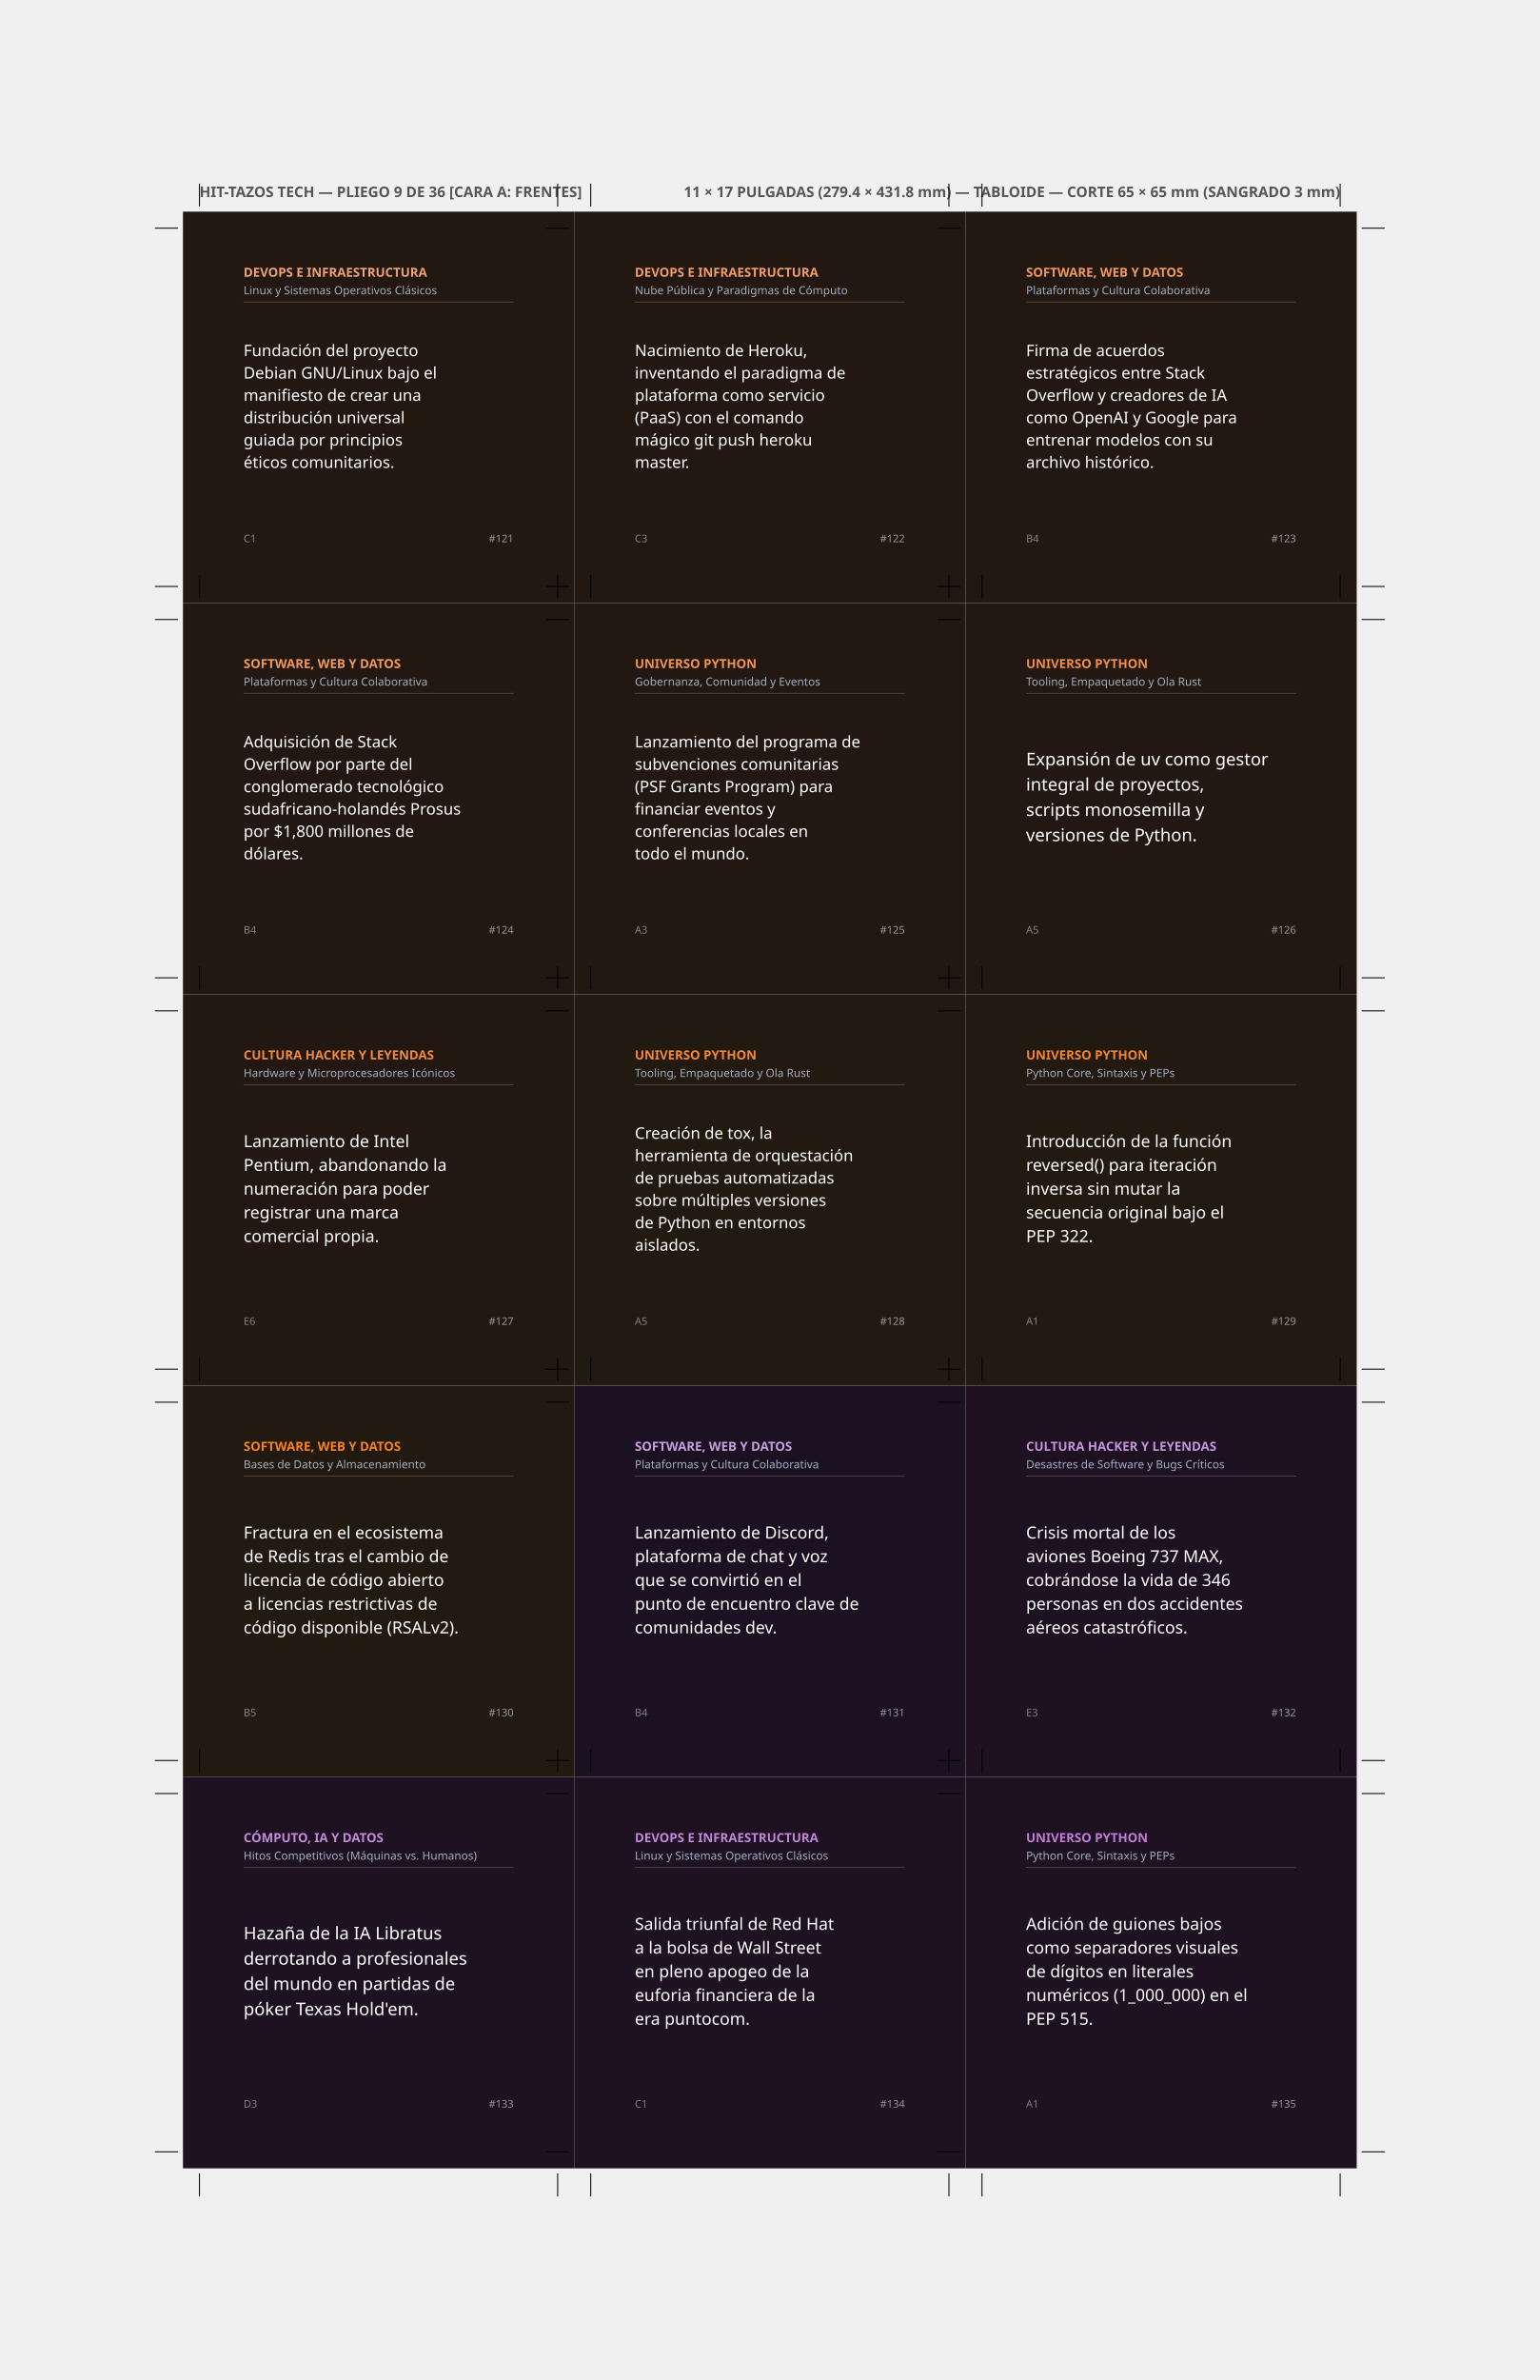
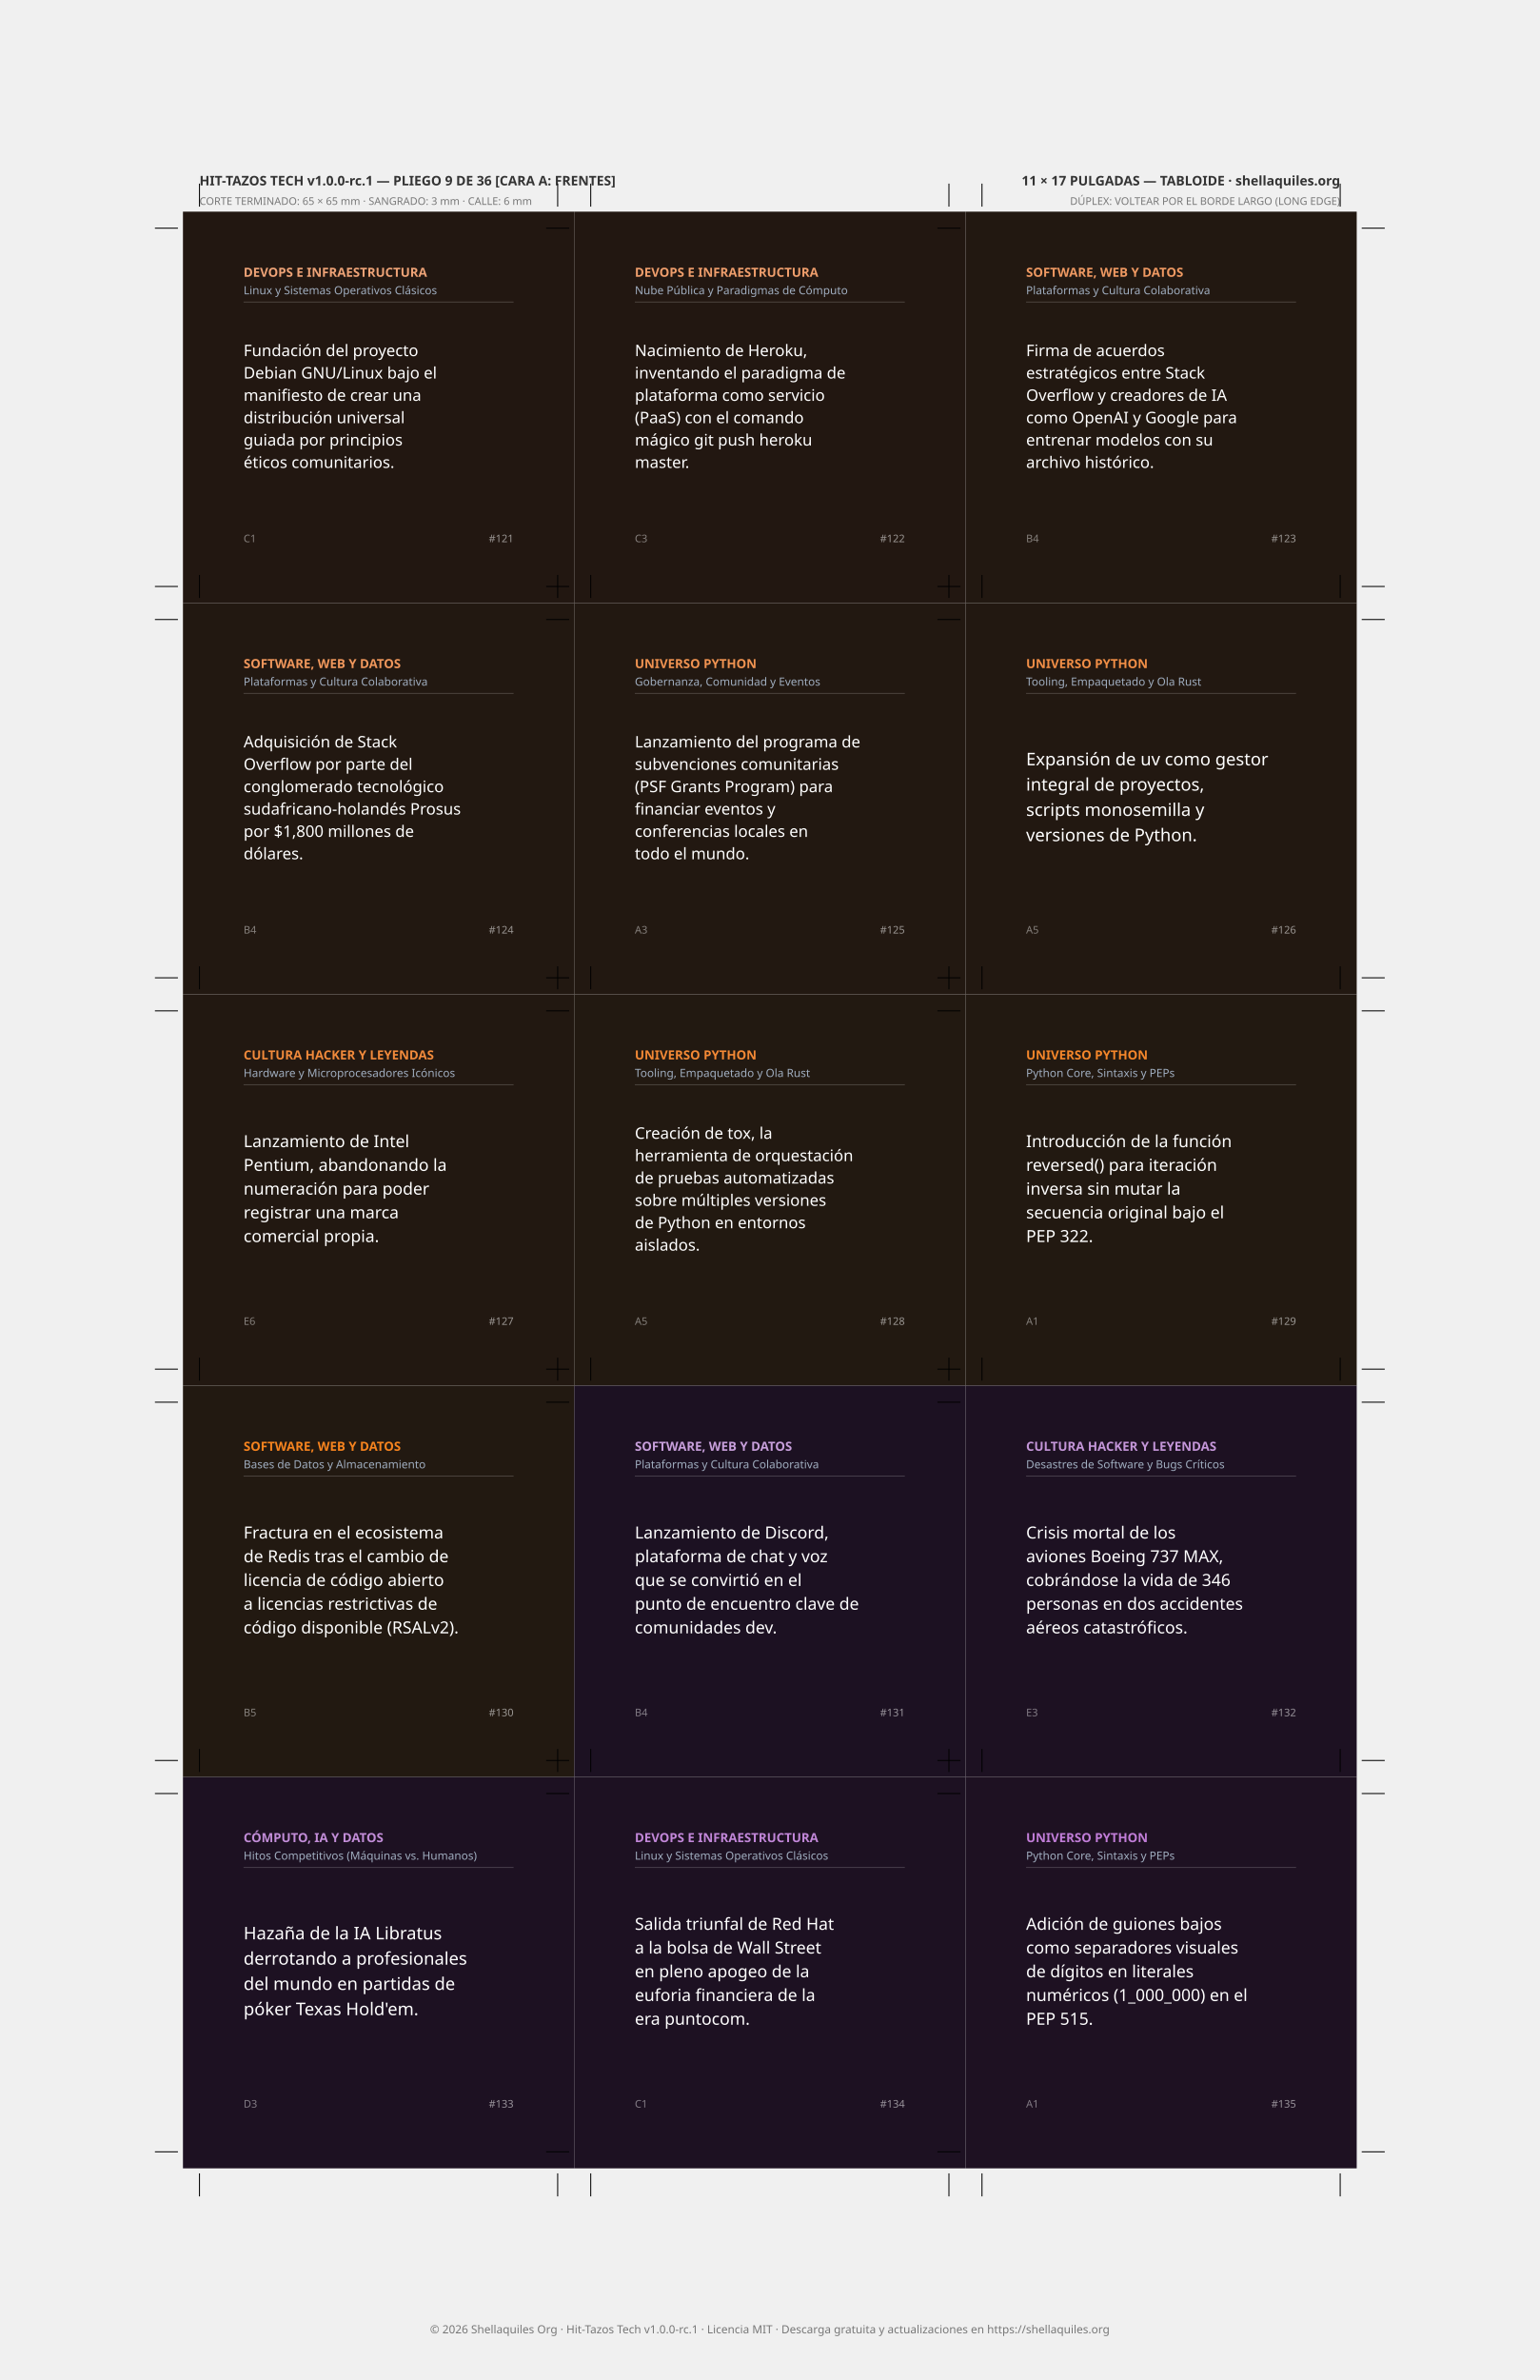
<svg xmlns="http://www.w3.org/2000/svg" width="279.4mm" height="431.8mm" viewBox="0 0 792 1224" style="background-color: #ffffff;">
  <g id="encabezado_pliego">
-     <text x="102.61" y="101.35" font-family="'Outfit', sans-serif" font-size="7.5" font-weight="700" fill="#555555">HIT-TAZOS TECH — PLIEGO 9 DE 36 [CARA A: FRENTES]</text>
-     <text x="689.39" y="101.35" font-family="'Outfit', sans-serif" font-size="7.5" font-weight="700" fill="#555555" text-anchor="end">11 × 17 PULGADAS (279.4 × 431.8 mm) — TABLOIDE — CORTE 65 × 65 mm (SANGRADO 3 mm)</text>
+     <text x="102.61" y="95.35" font-family="'Outfit', sans-serif" font-size="6.8" font-weight="700" fill="#333333">HIT-TAZOS TECH v1.0.0-rc.1 — PLIEGO 9 DE 36 [CARA A: FRENTES]</text>
+     <text x="689.39" y="95.35" font-family="'Outfit', sans-serif" font-size="6.8" font-weight="700" fill="#333333" text-anchor="end">11 × 17 PULGADAS — TABLOIDE · shellaquiles.org</text>
+     <text x="102.61" y="105.35" font-family="'Outfit', sans-serif" font-size="5.4" font-weight="500" fill="#777777">CORTE TERMINADO: 65 × 65 mm · SANGRADO: 3 mm · CALLE: 6 mm</text>
+     <text x="689.39" y="105.35" font-family="'Outfit', sans-serif" font-size="5.4" font-weight="500" fill="#777777" text-anchor="end">DÚPLEX: VOLTEAR POR EL BORDE LARGO (LONG EDGE)</text>
  </g>
  <g id="tarjetas_frente">
    <g id="carta_121_frente">
      <g stroke="#000000" stroke-width="0.5" stroke-linecap="square">
        <line x1="79.94" y1="117.35" x2="91.28" y2="117.35" />
        <line x1="102.61" y1="94.68" x2="102.61" y2="106.02" />
        <line x1="298.20" y1="117.35" x2="309.54" y2="117.35" />
        <line x1="286.87" y1="94.68" x2="286.87" y2="106.02" />
        <line x1="79.94" y1="301.61" x2="91.28" y2="301.61" />
        <line x1="102.61" y1="312.94" x2="102.61" y2="324.28" />
        <line x1="298.20" y1="301.61" x2="309.54" y2="301.61" />
        <line x1="286.87" y1="312.94" x2="286.87" y2="324.28" />
      </g>
      <rect x="94.11" y="108.85" width="201.26" height="201.26" fill="#221711" />
      <g transform="translate(102.61, 117.35)">
        <text x="22.68" y="25" font-family="'Outfit', sans-serif" font-size="6.5" font-weight="800" fill="#eea377">DEVOPS E INFRAESTRUCTURA</text>
        <text x="22.68" y="34" font-family="'Outfit', sans-serif" font-size="5.8" font-weight="400" fill="#a0aec0">Linux y Sistemas Operativos Clásicos</text>
        <line x1="22.68" y1="38" x2="161.57" y2="38" stroke="rgba(255,255,255,0.18)" stroke-width="0.5" />
        <text font-family="'Outfit', sans-serif" font-size="8.2" font-weight="400" fill="#ffffff">
          <tspan x="22.68" y="65.8">Fundación del proyecto</tspan>
          <tspan x="22.68" y="77.3">Debian GNU/Linux bajo el</tspan>
          <tspan x="22.68" y="88.8">manifiesto de crear una</tspan>
          <tspan x="22.68" y="100.3">distribución universal</tspan>
          <tspan x="22.68" y="111.8">guiada por principios</tspan>
          <tspan x="22.68" y="123.3">éticos comunitarios.</tspan>
        </text>
        <text x="22.68" y="161.5" font-family="'Outfit', sans-serif" font-size="5.4" font-weight="500" fill="rgba(255,255,255,0.45)">C1</text>
        <text x="161.57" y="161.5" font-family="'Space Grotesk', sans-serif" font-size="5.4" font-weight="500" fill="rgba(255,255,255,0.55)" text-anchor="end">#121</text>
      </g>
    </g>
    <g id="carta_122_frente">
      <g stroke="#000000" stroke-width="0.5" stroke-linecap="square">
        <line x1="281.20" y1="117.35" x2="292.54" y2="117.35" />
        <line x1="303.87" y1="94.68" x2="303.87" y2="106.02" />
        <line x1="499.46" y1="117.35" x2="510.80" y2="117.35" />
        <line x1="488.13" y1="94.68" x2="488.13" y2="106.02" />
        <line x1="281.20" y1="301.61" x2="292.54" y2="301.61" />
        <line x1="303.87" y1="312.94" x2="303.87" y2="324.28" />
        <line x1="499.46" y1="301.61" x2="510.80" y2="301.61" />
        <line x1="488.13" y1="312.94" x2="488.13" y2="324.28" />
      </g>
      <rect x="295.37" y="108.85" width="201.26" height="201.26" fill="#221711" />
      <g transform="translate(303.87, 117.35)">
        <text x="22.68" y="25" font-family="'Outfit', sans-serif" font-size="6.5" font-weight="800" fill="#ef9e6c">DEVOPS E INFRAESTRUCTURA</text>
        <text x="22.68" y="34" font-family="'Outfit', sans-serif" font-size="5.8" font-weight="400" fill="#a0aec0">Nube Pública y Paradigmas de Cómputo</text>
        <line x1="22.68" y1="38" x2="161.57" y2="38" stroke="rgba(255,255,255,0.18)" stroke-width="0.5" />
        <text font-family="'Outfit', sans-serif" font-size="8.2" font-weight="400" fill="#ffffff">
          <tspan x="22.68" y="65.8">Nacimiento de Heroku,</tspan>
          <tspan x="22.68" y="77.3">inventando el paradigma de</tspan>
          <tspan x="22.68" y="88.8">plataforma como servicio</tspan>
          <tspan x="22.68" y="100.3">(PaaS) con el comando</tspan>
          <tspan x="22.68" y="111.8">mágico git push heroku</tspan>
          <tspan x="22.68" y="123.3">master.</tspan>
        </text>
        <text x="22.68" y="161.5" font-family="'Outfit', sans-serif" font-size="5.4" font-weight="500" fill="rgba(255,255,255,0.45)">C3</text>
        <text x="161.57" y="161.5" font-family="'Space Grotesk', sans-serif" font-size="5.4" font-weight="500" fill="rgba(255,255,255,0.55)" text-anchor="end">#122</text>
      </g>
    </g>
    <g id="carta_123_frente">
      <g stroke="#000000" stroke-width="0.5" stroke-linecap="square">
        <line x1="482.46" y1="117.35" x2="493.80" y2="117.35" />
        <line x1="505.13" y1="94.68" x2="505.13" y2="106.02" />
        <line x1="700.72" y1="117.35" x2="712.06" y2="117.35" />
        <line x1="689.39" y1="94.68" x2="689.39" y2="106.02" />
        <line x1="482.46" y1="301.61" x2="493.80" y2="301.61" />
        <line x1="505.13" y1="312.94" x2="505.13" y2="324.28" />
        <line x1="700.72" y1="301.61" x2="712.06" y2="301.61" />
        <line x1="689.39" y1="312.94" x2="689.39" y2="324.28" />
      </g>
      <rect x="496.63" y="108.85" width="201.26" height="201.26" fill="#221811" />
      <g transform="translate(505.13, 117.35)">
        <text x="22.68" y="25" font-family="'Outfit', sans-serif" font-size="6.5" font-weight="800" fill="#ef9962">SOFTWARE, WEB Y DATOS</text>
        <text x="22.68" y="34" font-family="'Outfit', sans-serif" font-size="5.8" font-weight="400" fill="#a0aec0">Plataformas y Cultura Colaborativa</text>
        <line x1="22.68" y1="38" x2="161.57" y2="38" stroke="rgba(255,255,255,0.18)" stroke-width="0.5" />
        <text font-family="'Outfit', sans-serif" font-size="8.2" font-weight="400" fill="#ffffff">
          <tspan x="22.68" y="65.8">Firma de acuerdos</tspan>
          <tspan x="22.68" y="77.3">estratégicos entre Stack</tspan>
          <tspan x="22.68" y="88.8">Overflow y creadores de IA</tspan>
          <tspan x="22.68" y="100.3">como OpenAI y Google para</tspan>
          <tspan x="22.68" y="111.8">entrenar modelos con su</tspan>
          <tspan x="22.68" y="123.3">archivo histórico.</tspan>
        </text>
        <text x="22.68" y="161.5" font-family="'Outfit', sans-serif" font-size="5.4" font-weight="500" fill="rgba(255,255,255,0.45)">B4</text>
        <text x="161.57" y="161.5" font-family="'Space Grotesk', sans-serif" font-size="5.4" font-weight="500" fill="rgba(255,255,255,0.55)" text-anchor="end">#123</text>
      </g>
    </g>
    <g id="carta_124_frente">
      <g stroke="#000000" stroke-width="0.5" stroke-linecap="square">
        <line x1="79.94" y1="318.61" x2="91.28" y2="318.61" />
        <line x1="102.61" y1="295.94" x2="102.61" y2="307.28" />
        <line x1="298.20" y1="318.61" x2="309.54" y2="318.61" />
        <line x1="286.87" y1="295.94" x2="286.87" y2="307.28" />
        <line x1="79.94" y1="502.87" x2="91.28" y2="502.87" />
        <line x1="102.61" y1="514.20" x2="102.61" y2="525.54" />
        <line x1="298.20" y1="502.87" x2="309.54" y2="502.87" />
        <line x1="286.87" y1="514.20" x2="286.87" y2="525.54" />
      </g>
      <rect x="94.11" y="310.11" width="201.26" height="201.26" fill="#221811" />
      <g transform="translate(102.61, 318.61)">
        <text x="22.68" y="25" font-family="'Outfit', sans-serif" font-size="6.5" font-weight="800" fill="#f0975c">SOFTWARE, WEB Y DATOS</text>
        <text x="22.68" y="34" font-family="'Outfit', sans-serif" font-size="5.8" font-weight="400" fill="#a0aec0">Plataformas y Cultura Colaborativa</text>
        <line x1="22.68" y1="38" x2="161.57" y2="38" stroke="rgba(255,255,255,0.18)" stroke-width="0.5" />
        <text font-family="'Outfit', sans-serif" font-size="8.2" font-weight="400" fill="#ffffff">
          <tspan x="22.68" y="65.8">Adquisición de Stack</tspan>
          <tspan x="22.68" y="77.3">Overflow por parte del</tspan>
          <tspan x="22.68" y="88.8">conglomerado tecnológico</tspan>
          <tspan x="22.68" y="100.3">sudafricano-holandés Prosus</tspan>
          <tspan x="22.68" y="111.8">por $1,800 millones de</tspan>
          <tspan x="22.68" y="123.3">dólares.</tspan>
        </text>
        <text x="22.68" y="161.5" font-family="'Outfit', sans-serif" font-size="5.4" font-weight="500" fill="rgba(255,255,255,0.45)">B4</text>
        <text x="161.57" y="161.5" font-family="'Space Grotesk', sans-serif" font-size="5.4" font-weight="500" fill="rgba(255,255,255,0.55)" text-anchor="end">#124</text>
      </g>
    </g>
    <g id="carta_125_frente">
      <g stroke="#000000" stroke-width="0.5" stroke-linecap="square">
        <line x1="281.20" y1="318.61" x2="292.54" y2="318.61" />
        <line x1="303.87" y1="295.94" x2="303.87" y2="307.28" />
        <line x1="499.46" y1="318.61" x2="510.80" y2="318.61" />
        <line x1="488.13" y1="295.94" x2="488.13" y2="307.28" />
        <line x1="281.20" y1="502.87" x2="292.54" y2="502.87" />
        <line x1="303.87" y1="514.20" x2="303.87" y2="525.54" />
        <line x1="499.46" y1="502.87" x2="510.80" y2="502.87" />
        <line x1="488.13" y1="514.20" x2="488.13" y2="525.54" />
      </g>
      <rect x="295.37" y="310.11" width="201.26" height="201.26" fill="#221811" />
      <g transform="translate(303.87, 318.61)">
        <text x="22.68" y="25" font-family="'Outfit', sans-serif" font-size="6.5" font-weight="800" fill="#f09351">UNIVERSO PYTHON</text>
        <text x="22.68" y="34" font-family="'Outfit', sans-serif" font-size="5.8" font-weight="400" fill="#a0aec0">Gobernanza, Comunidad y Eventos</text>
        <line x1="22.68" y1="38" x2="161.57" y2="38" stroke="rgba(255,255,255,0.18)" stroke-width="0.5" />
        <text font-family="'Outfit', sans-serif" font-size="8.2" font-weight="400" fill="#ffffff">
          <tspan x="22.68" y="65.8">Lanzamiento del programa de</tspan>
          <tspan x="22.68" y="77.3">subvenciones comunitarias</tspan>
          <tspan x="22.68" y="88.8">(PSF Grants Program) para</tspan>
          <tspan x="22.68" y="100.3">financiar eventos y</tspan>
          <tspan x="22.68" y="111.8">conferencias locales en</tspan>
          <tspan x="22.68" y="123.3">todo el mundo.</tspan>
        </text>
        <text x="22.68" y="161.5" font-family="'Outfit', sans-serif" font-size="5.4" font-weight="500" fill="rgba(255,255,255,0.45)">A3</text>
        <text x="161.57" y="161.5" font-family="'Space Grotesk', sans-serif" font-size="5.4" font-weight="500" fill="rgba(255,255,255,0.55)" text-anchor="end">#125</text>
      </g>
    </g>
    <g id="carta_126_frente">
      <g stroke="#000000" stroke-width="0.5" stroke-linecap="square">
        <line x1="482.46" y1="318.61" x2="493.80" y2="318.61" />
        <line x1="505.13" y1="295.94" x2="505.13" y2="307.28" />
        <line x1="700.72" y1="318.61" x2="712.06" y2="318.61" />
        <line x1="689.39" y1="295.94" x2="689.39" y2="307.28" />
        <line x1="482.46" y1="502.87" x2="493.80" y2="502.87" />
        <line x1="505.13" y1="514.20" x2="505.13" y2="525.54" />
        <line x1="700.72" y1="502.87" x2="712.06" y2="502.87" />
        <line x1="689.39" y1="514.20" x2="689.39" y2="525.54" />
      </g>
      <rect x="496.63" y="310.11" width="201.26" height="201.26" fill="#221811" />
      <g transform="translate(505.13, 318.61)">
        <text x="22.68" y="25" font-family="'Outfit', sans-serif" font-size="6.5" font-weight="800" fill="#f18e46">UNIVERSO PYTHON</text>
        <text x="22.68" y="34" font-family="'Outfit', sans-serif" font-size="5.8" font-weight="400" fill="#a0aec0">Tooling, Empaquetado y Ola Rust</text>
        <line x1="22.68" y1="38" x2="161.57" y2="38" stroke="rgba(255,255,255,0.18)" stroke-width="0.5" />
        <text font-family="'Outfit', sans-serif" font-size="9" font-weight="400" fill="#ffffff">
          <tspan x="22.68" y="75.0">Expansión de uv como gestor</tspan>
          <tspan x="22.68" y="88.0">integral de proyectos,</tspan>
          <tspan x="22.68" y="101.0">scripts monosemilla y</tspan>
          <tspan x="22.68" y="114.0">versiones de Python.</tspan>
        </text>
        <text x="22.68" y="161.5" font-family="'Outfit', sans-serif" font-size="5.4" font-weight="500" fill="rgba(255,255,255,0.45)">A5</text>
        <text x="161.57" y="161.5" font-family="'Space Grotesk', sans-serif" font-size="5.4" font-weight="500" fill="rgba(255,255,255,0.55)" text-anchor="end">#126</text>
      </g>
    </g>
    <g id="carta_127_frente">
      <g stroke="#000000" stroke-width="0.5" stroke-linecap="square">
        <line x1="79.94" y1="519.87" x2="91.28" y2="519.87" />
        <line x1="102.61" y1="497.20" x2="102.61" y2="508.54" />
        <line x1="298.20" y1="519.87" x2="309.54" y2="519.87" />
        <line x1="286.87" y1="497.20" x2="286.87" y2="508.54" />
        <line x1="79.94" y1="704.13" x2="91.28" y2="704.13" />
        <line x1="102.61" y1="715.46" x2="102.61" y2="726.80" />
        <line x1="298.20" y1="704.13" x2="309.54" y2="704.13" />
        <line x1="286.87" y1="715.46" x2="286.87" y2="726.80" />
      </g>
      <rect x="94.11" y="511.37" width="201.26" height="201.26" fill="#221811" />
      <g transform="translate(102.61, 519.87)">
        <text x="22.68" y="25" font-family="'Outfit', sans-serif" font-size="6.5" font-weight="800" fill="#f18a3b">CULTURA HACKER Y LEYENDAS</text>
        <text x="22.68" y="34" font-family="'Outfit', sans-serif" font-size="5.8" font-weight="400" fill="#a0aec0">Hardware y Microprocesadores Icónicos</text>
        <line x1="22.68" y1="38" x2="161.57" y2="38" stroke="rgba(255,255,255,0.18)" stroke-width="0.5" />
        <text font-family="'Outfit', sans-serif" font-size="8.6" font-weight="400" fill="#ffffff">
          <tspan x="22.68" y="70.1">Lanzamiento de Intel</tspan>
          <tspan x="22.68" y="82.3">Pentium, abandonando la</tspan>
          <tspan x="22.68" y="94.5">numeración para poder</tspan>
          <tspan x="22.68" y="106.7">registrar una marca</tspan>
          <tspan x="22.68" y="118.9">comercial propia.</tspan>
        </text>
        <text x="22.68" y="161.5" font-family="'Outfit', sans-serif" font-size="5.4" font-weight="500" fill="rgba(255,255,255,0.45)">E6</text>
        <text x="161.57" y="161.5" font-family="'Space Grotesk', sans-serif" font-size="5.4" font-weight="500" fill="rgba(255,255,255,0.55)" text-anchor="end">#127</text>
      </g>
    </g>
    <g id="carta_128_frente">
      <g stroke="#000000" stroke-width="0.5" stroke-linecap="square">
        <line x1="281.20" y1="519.87" x2="292.54" y2="519.87" />
        <line x1="303.87" y1="497.20" x2="303.87" y2="508.54" />
        <line x1="499.46" y1="519.87" x2="510.80" y2="519.87" />
        <line x1="488.13" y1="497.20" x2="488.13" y2="508.54" />
        <line x1="281.20" y1="704.13" x2="292.54" y2="704.13" />
        <line x1="303.87" y1="715.46" x2="303.87" y2="726.80" />
        <line x1="499.46" y1="704.13" x2="510.80" y2="704.13" />
        <line x1="488.13" y1="715.46" x2="488.13" y2="726.80" />
      </g>
      <rect x="295.37" y="511.37" width="201.26" height="201.26" fill="#221911" />
      <g transform="translate(303.87, 519.87)">
        <text x="22.68" y="25" font-family="'Outfit', sans-serif" font-size="6.5" font-weight="800" fill="#f38935">UNIVERSO PYTHON</text>
        <text x="22.68" y="34" font-family="'Outfit', sans-serif" font-size="5.8" font-weight="400" fill="#a0aec0">Tooling, Empaquetado y Ola Rust</text>
        <line x1="22.68" y1="38" x2="161.57" y2="38" stroke="rgba(255,255,255,0.18)" stroke-width="0.5" />
        <text font-family="'Outfit', sans-serif" font-size="8.2" font-weight="400" fill="#ffffff">
          <tspan x="22.68" y="65.8">Creación de tox, la</tspan>
          <tspan x="22.68" y="77.3">herramienta de orquestación</tspan>
          <tspan x="22.68" y="88.8">de pruebas automatizadas</tspan>
          <tspan x="22.68" y="100.3">sobre múltiples versiones</tspan>
          <tspan x="22.68" y="111.8">de Python en entornos</tspan>
          <tspan x="22.68" y="123.3">aislados.</tspan>
        </text>
        <text x="22.68" y="161.5" font-family="'Outfit', sans-serif" font-size="5.4" font-weight="500" fill="rgba(255,255,255,0.45)">A5</text>
        <text x="161.57" y="161.5" font-family="'Space Grotesk', sans-serif" font-size="5.4" font-weight="500" fill="rgba(255,255,255,0.55)" text-anchor="end">#128</text>
      </g>
    </g>
    <g id="carta_129_frente">
      <g stroke="#000000" stroke-width="0.5" stroke-linecap="square">
        <line x1="482.46" y1="519.87" x2="493.80" y2="519.87" />
        <line x1="505.13" y1="497.20" x2="505.13" y2="508.54" />
        <line x1="700.72" y1="519.87" x2="712.06" y2="519.87" />
        <line x1="689.39" y1="497.20" x2="689.39" y2="508.54" />
        <line x1="482.46" y1="704.13" x2="493.80" y2="704.13" />
        <line x1="505.13" y1="715.46" x2="505.13" y2="726.80" />
        <line x1="700.72" y1="704.13" x2="712.06" y2="704.13" />
        <line x1="689.39" y1="715.46" x2="689.39" y2="726.80" />
      </g>
      <rect x="496.63" y="511.37" width="201.26" height="201.26" fill="#221911" />
      <g transform="translate(505.13, 519.87)">
        <text x="22.68" y="25" font-family="'Outfit', sans-serif" font-size="6.5" font-weight="800" fill="#f4862a">UNIVERSO PYTHON</text>
        <text x="22.68" y="34" font-family="'Outfit', sans-serif" font-size="5.8" font-weight="400" fill="#a0aec0">Python Core, Sintaxis y PEPs</text>
        <line x1="22.68" y1="38" x2="161.57" y2="38" stroke="rgba(255,255,255,0.18)" stroke-width="0.5" />
        <text font-family="'Outfit', sans-serif" font-size="8.6" font-weight="400" fill="#ffffff">
          <tspan x="22.68" y="70.1">Introducción de la función</tspan>
          <tspan x="22.68" y="82.3">reversed() para iteración</tspan>
          <tspan x="22.68" y="94.5">inversa sin mutar la</tspan>
          <tspan x="22.68" y="106.7">secuencia original bajo el</tspan>
          <tspan x="22.68" y="118.9">PEP 322.</tspan>
        </text>
        <text x="22.68" y="161.5" font-family="'Outfit', sans-serif" font-size="5.4" font-weight="500" fill="rgba(255,255,255,0.45)">A1</text>
        <text x="161.57" y="161.5" font-family="'Space Grotesk', sans-serif" font-size="5.4" font-weight="500" fill="rgba(255,255,255,0.55)" text-anchor="end">#129</text>
      </g>
    </g>
    <g id="carta_130_frente">
      <g stroke="#000000" stroke-width="0.5" stroke-linecap="square">
        <line x1="79.94" y1="721.13" x2="91.28" y2="721.13" />
        <line x1="102.61" y1="698.46" x2="102.61" y2="709.80" />
        <line x1="298.20" y1="721.13" x2="309.54" y2="721.13" />
        <line x1="286.87" y1="698.46" x2="286.87" y2="709.80" />
        <line x1="79.94" y1="905.39" x2="91.28" y2="905.39" />
        <line x1="102.61" y1="916.72" x2="102.61" y2="928.06" />
        <line x1="298.20" y1="905.39" x2="309.54" y2="905.39" />
        <line x1="286.87" y1="916.72" x2="286.87" y2="928.06" />
      </g>
      <rect x="94.11" y="712.63" width="201.26" height="201.26" fill="#221911" />
      <g transform="translate(102.61, 721.13)">
        <text x="22.68" y="25" font-family="'Outfit', sans-serif" font-size="6.5" font-weight="800" fill="#f6831e">SOFTWARE, WEB Y DATOS</text>
        <text x="22.68" y="34" font-family="'Outfit', sans-serif" font-size="5.8" font-weight="400" fill="#a0aec0">Bases de Datos y Almacenamiento</text>
        <line x1="22.68" y1="38" x2="161.57" y2="38" stroke="rgba(255,255,255,0.18)" stroke-width="0.5" />
        <text font-family="'Outfit', sans-serif" font-size="8.6" font-weight="400" fill="#ffffff">
          <tspan x="22.68" y="70.1">Fractura en el ecosistema</tspan>
          <tspan x="22.68" y="82.3">de Redis tras el cambio de</tspan>
          <tspan x="22.68" y="94.5">licencia de código abierto</tspan>
          <tspan x="22.68" y="106.7">a licencias restrictivas de</tspan>
          <tspan x="22.68" y="118.9">código disponible (RSALv2).</tspan>
        </text>
        <text x="22.68" y="161.5" font-family="'Outfit', sans-serif" font-size="5.4" font-weight="500" fill="rgba(255,255,255,0.45)">B5</text>
        <text x="161.57" y="161.5" font-family="'Space Grotesk', sans-serif" font-size="5.4" font-weight="500" fill="rgba(255,255,255,0.55)" text-anchor="end">#130</text>
      </g>
    </g>
    <g id="carta_131_frente">
      <g stroke="#000000" stroke-width="0.5" stroke-linecap="square">
        <line x1="281.20" y1="721.13" x2="292.54" y2="721.13" />
        <line x1="303.87" y1="698.46" x2="303.87" y2="709.80" />
        <line x1="499.46" y1="721.13" x2="510.80" y2="721.13" />
        <line x1="488.13" y1="698.46" x2="488.13" y2="709.80" />
        <line x1="281.20" y1="905.39" x2="292.54" y2="905.39" />
        <line x1="303.87" y1="916.72" x2="303.87" y2="928.06" />
        <line x1="499.46" y1="905.39" x2="510.80" y2="905.39" />
        <line x1="488.13" y1="916.72" x2="488.13" y2="928.06" />
      </g>
      <rect x="295.37" y="712.63" width="201.26" height="201.26" fill="#1c1122" />
      <g transform="translate(303.87, 721.13)">
        <text x="22.68" y="25" font-family="'Outfit', sans-serif" font-size="6.5" font-weight="800" fill="#c79fdb">SOFTWARE, WEB Y DATOS</text>
        <text x="22.68" y="34" font-family="'Outfit', sans-serif" font-size="5.8" font-weight="400" fill="#a0aec0">Plataformas y Cultura Colaborativa</text>
        <line x1="22.68" y1="38" x2="161.57" y2="38" stroke="rgba(255,255,255,0.18)" stroke-width="0.5" />
        <text font-family="'Outfit', sans-serif" font-size="8.6" font-weight="400" fill="#ffffff">
          <tspan x="22.68" y="70.1">Lanzamiento de Discord,</tspan>
          <tspan x="22.68" y="82.3">plataforma de chat y voz</tspan>
          <tspan x="22.68" y="94.5">que se convirtió en el</tspan>
          <tspan x="22.68" y="106.7">punto de encuentro clave de</tspan>
          <tspan x="22.68" y="118.9">comunidades dev.</tspan>
        </text>
        <text x="22.68" y="161.5" font-family="'Outfit', sans-serif" font-size="5.4" font-weight="500" fill="rgba(255,255,255,0.45)">B4</text>
        <text x="161.57" y="161.5" font-family="'Space Grotesk', sans-serif" font-size="5.4" font-weight="500" fill="rgba(255,255,255,0.55)" text-anchor="end">#131</text>
      </g>
    </g>
    <g id="carta_132_frente">
      <g stroke="#000000" stroke-width="0.5" stroke-linecap="square">
        <line x1="482.46" y1="721.13" x2="493.80" y2="721.13" />
        <line x1="505.13" y1="698.46" x2="505.13" y2="709.80" />
        <line x1="700.72" y1="721.13" x2="712.06" y2="721.13" />
        <line x1="689.39" y1="698.46" x2="689.39" y2="709.80" />
        <line x1="482.46" y1="905.39" x2="493.80" y2="905.39" />
        <line x1="505.13" y1="916.72" x2="505.13" y2="928.06" />
        <line x1="700.72" y1="905.39" x2="712.06" y2="905.39" />
        <line x1="689.39" y1="916.72" x2="689.39" y2="928.06" />
      </g>
      <rect x="496.63" y="712.63" width="201.26" height="201.26" fill="#1d1122" />
      <g transform="translate(505.13, 721.13)">
        <text x="22.68" y="25" font-family="'Outfit', sans-serif" font-size="6.5" font-weight="800" fill="#c496d9">CULTURA HACKER Y LEYENDAS</text>
        <text x="22.68" y="34" font-family="'Outfit', sans-serif" font-size="5.8" font-weight="400" fill="#a0aec0">Desastres de Software y Bugs Críticos</text>
        <line x1="22.68" y1="38" x2="161.57" y2="38" stroke="rgba(255,255,255,0.18)" stroke-width="0.5" />
        <text font-family="'Outfit', sans-serif" font-size="8.6" font-weight="400" fill="#ffffff">
          <tspan x="22.68" y="70.1">Crisis mortal de los</tspan>
          <tspan x="22.68" y="82.3">aviones Boeing 737 MAX,</tspan>
          <tspan x="22.68" y="94.5">cobrándose la vida de 346</tspan>
          <tspan x="22.68" y="106.7">personas en dos accidentes</tspan>
          <tspan x="22.68" y="118.9">aéreos catastróficos.</tspan>
        </text>
        <text x="22.68" y="161.5" font-family="'Outfit', sans-serif" font-size="5.4" font-weight="500" fill="rgba(255,255,255,0.45)">E3</text>
        <text x="161.57" y="161.5" font-family="'Space Grotesk', sans-serif" font-size="5.4" font-weight="500" fill="rgba(255,255,255,0.55)" text-anchor="end">#132</text>
      </g>
    </g>
    <g id="carta_133_frente">
      <g stroke="#000000" stroke-width="0.5" stroke-linecap="square">
        <line x1="79.94" y1="922.39" x2="91.28" y2="922.39" />
        <line x1="102.61" y1="899.72" x2="102.61" y2="911.06" />
        <line x1="298.20" y1="922.39" x2="309.54" y2="922.39" />
        <line x1="286.87" y1="899.72" x2="286.87" y2="911.06" />
        <line x1="79.94" y1="1106.65" x2="91.28" y2="1106.65" />
        <line x1="102.61" y1="1117.98" x2="102.61" y2="1129.32" />
        <line x1="298.20" y1="1106.65" x2="309.54" y2="1106.65" />
        <line x1="286.87" y1="1117.98" x2="286.87" y2="1129.32" />
      </g>
      <rect x="94.11" y="913.89" width="201.26" height="201.26" fill="#1d1122" />
      <g transform="translate(102.61, 922.39)">
        <text x="22.68" y="25" font-family="'Outfit', sans-serif" font-size="6.5" font-weight="800" fill="#c28dd8">CÓMPUTO, IA Y DATOS</text>
        <text x="22.68" y="34" font-family="'Outfit', sans-serif" font-size="5.8" font-weight="400" fill="#a0aec0">Hitos Competitivos (Máquinas vs. Humanos)</text>
        <line x1="22.68" y1="38" x2="161.57" y2="38" stroke="rgba(255,255,255,0.18)" stroke-width="0.5" />
        <text font-family="'Outfit', sans-serif" font-size="9" font-weight="400" fill="#ffffff">
          <tspan x="22.68" y="75.0">Hazaña de la IA Libratus</tspan>
          <tspan x="22.68" y="88.0">derrotando a profesionales</tspan>
          <tspan x="22.68" y="101.0">del mundo en partidas de</tspan>
          <tspan x="22.68" y="114.0">póker Texas Hold'em.</tspan>
        </text>
        <text x="22.68" y="161.5" font-family="'Outfit', sans-serif" font-size="5.4" font-weight="500" fill="rgba(255,255,255,0.45)">D3</text>
        <text x="161.57" y="161.5" font-family="'Space Grotesk', sans-serif" font-size="5.4" font-weight="500" fill="rgba(255,255,255,0.55)" text-anchor="end">#133</text>
      </g>
    </g>
    <g id="carta_134_frente">
      <g stroke="#000000" stroke-width="0.5" stroke-linecap="square">
        <line x1="281.20" y1="922.39" x2="292.54" y2="922.39" />
        <line x1="303.87" y1="899.72" x2="303.87" y2="911.06" />
        <line x1="499.46" y1="922.39" x2="510.80" y2="922.39" />
        <line x1="488.13" y1="899.72" x2="488.13" y2="911.06" />
        <line x1="281.20" y1="1106.65" x2="292.54" y2="1106.65" />
        <line x1="303.87" y1="1117.98" x2="303.87" y2="1129.32" />
        <line x1="499.46" y1="1106.65" x2="510.80" y2="1106.65" />
        <line x1="488.13" y1="1117.98" x2="488.13" y2="1129.32" />
      </g>
      <rect x="295.37" y="913.89" width="201.26" height="201.26" fill="#1d1122" />
      <g transform="translate(303.87, 922.39)">
        <text x="22.68" y="25" font-family="'Outfit', sans-serif" font-size="6.5" font-weight="800" fill="#c287d9">DEVOPS E INFRAESTRUCTURA</text>
        <text x="22.68" y="34" font-family="'Outfit', sans-serif" font-size="5.8" font-weight="400" fill="#a0aec0">Linux y Sistemas Operativos Clásicos</text>
        <line x1="22.68" y1="38" x2="161.57" y2="38" stroke="rgba(255,255,255,0.18)" stroke-width="0.5" />
        <text font-family="'Outfit', sans-serif" font-size="8.6" font-weight="400" fill="#ffffff">
          <tspan x="22.68" y="70.1">Salida triunfal de Red Hat</tspan>
          <tspan x="22.68" y="82.3">a la bolsa de Wall Street</tspan>
          <tspan x="22.68" y="94.5">en pleno apogeo de la</tspan>
          <tspan x="22.68" y="106.7">euforia financiera de la</tspan>
          <tspan x="22.68" y="118.9">era puntocom.</tspan>
        </text>
        <text x="22.68" y="161.5" font-family="'Outfit', sans-serif" font-size="5.4" font-weight="500" fill="rgba(255,255,255,0.45)">C1</text>
        <text x="161.57" y="161.5" font-family="'Space Grotesk', sans-serif" font-size="5.4" font-weight="500" fill="rgba(255,255,255,0.55)" text-anchor="end">#134</text>
      </g>
    </g>
    <g id="carta_135_frente">
      <g stroke="#000000" stroke-width="0.5" stroke-linecap="square">
        <line x1="482.46" y1="922.39" x2="493.80" y2="922.39" />
        <line x1="505.13" y1="899.72" x2="505.13" y2="911.06" />
        <line x1="700.72" y1="922.39" x2="712.06" y2="922.39" />
        <line x1="689.39" y1="899.72" x2="689.39" y2="911.06" />
        <line x1="482.46" y1="1106.65" x2="493.80" y2="1106.65" />
        <line x1="505.13" y1="1117.98" x2="505.13" y2="1129.32" />
        <line x1="700.72" y1="1106.65" x2="712.06" y2="1106.65" />
        <line x1="689.39" y1="1117.98" x2="689.39" y2="1129.32" />
      </g>
      <rect x="496.63" y="913.89" width="201.26" height="201.26" fill="#1e1122" />
      <g transform="translate(505.13, 922.39)">
        <text x="22.68" y="25" font-family="'Outfit', sans-serif" font-size="6.5" font-weight="800" fill="#c17dd8">UNIVERSO PYTHON</text>
        <text x="22.68" y="34" font-family="'Outfit', sans-serif" font-size="5.8" font-weight="400" fill="#a0aec0">Python Core, Sintaxis y PEPs</text>
        <line x1="22.68" y1="38" x2="161.57" y2="38" stroke="rgba(255,255,255,0.18)" stroke-width="0.5" />
        <text font-family="'Outfit', sans-serif" font-size="8.6" font-weight="400" fill="#ffffff">
          <tspan x="22.68" y="70.1">Adición de guiones bajos</tspan>
          <tspan x="22.68" y="82.3">como separadores visuales</tspan>
          <tspan x="22.68" y="94.5">de dígitos en literales</tspan>
          <tspan x="22.68" y="106.7">numéricos (1_000_000) en el</tspan>
          <tspan x="22.68" y="118.9">PEP 515.</tspan>
        </text>
        <text x="22.68" y="161.5" font-family="'Outfit', sans-serif" font-size="5.4" font-weight="500" fill="rgba(255,255,255,0.45)">A1</text>
        <text x="161.57" y="161.5" font-family="'Space Grotesk', sans-serif" font-size="5.4" font-weight="500" fill="rgba(255,255,255,0.55)" text-anchor="end">#135</text>
      </g>
    </g>
  </g>
+   <g id="pie_pliego">
+     <text x="396.00" y="1200.00" font-family="'Outfit', sans-serif" font-size="5.8" font-weight="500" fill="#777777" text-anchor="middle">© 2026 Shellaquiles Org · Hit-Tazos Tech v1.0.0-rc.1 · Licencia MIT · Descarga gratuita y actualizaciones en https://shellaquiles.org</text>
+   </g>
</svg>
